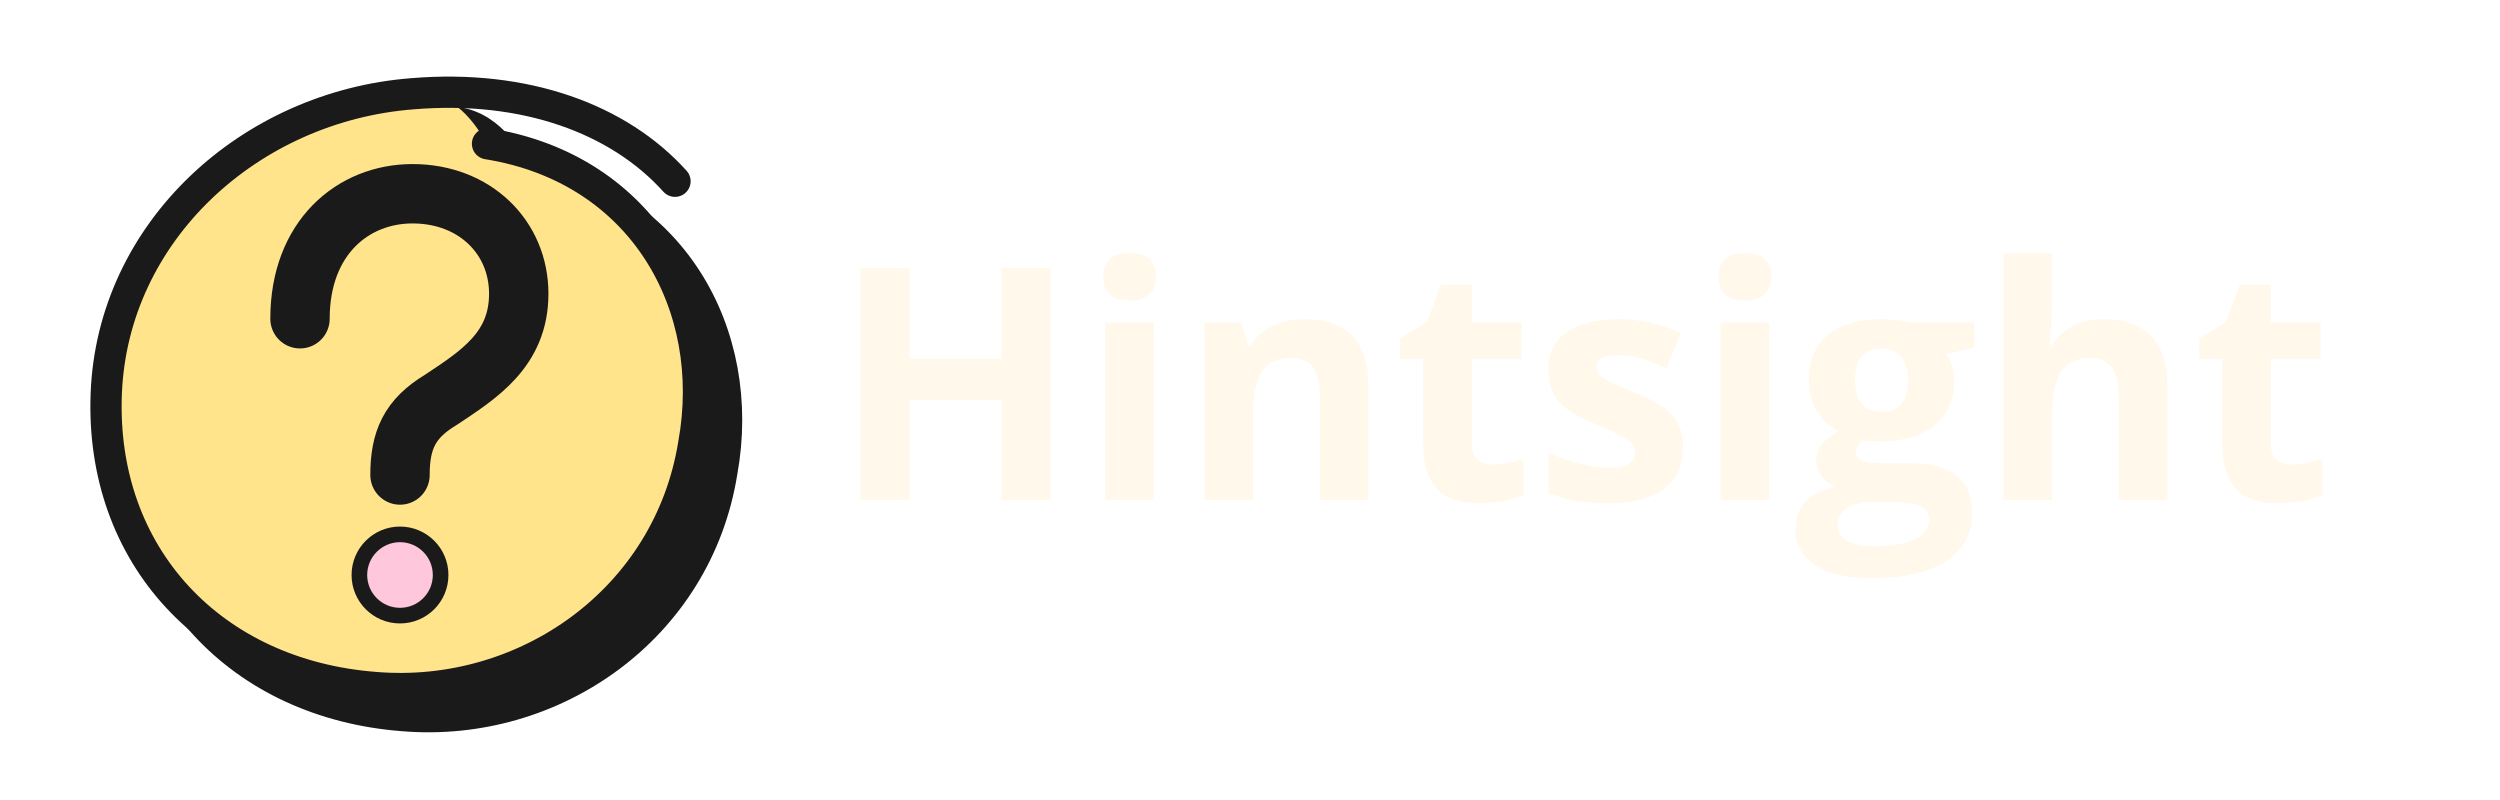
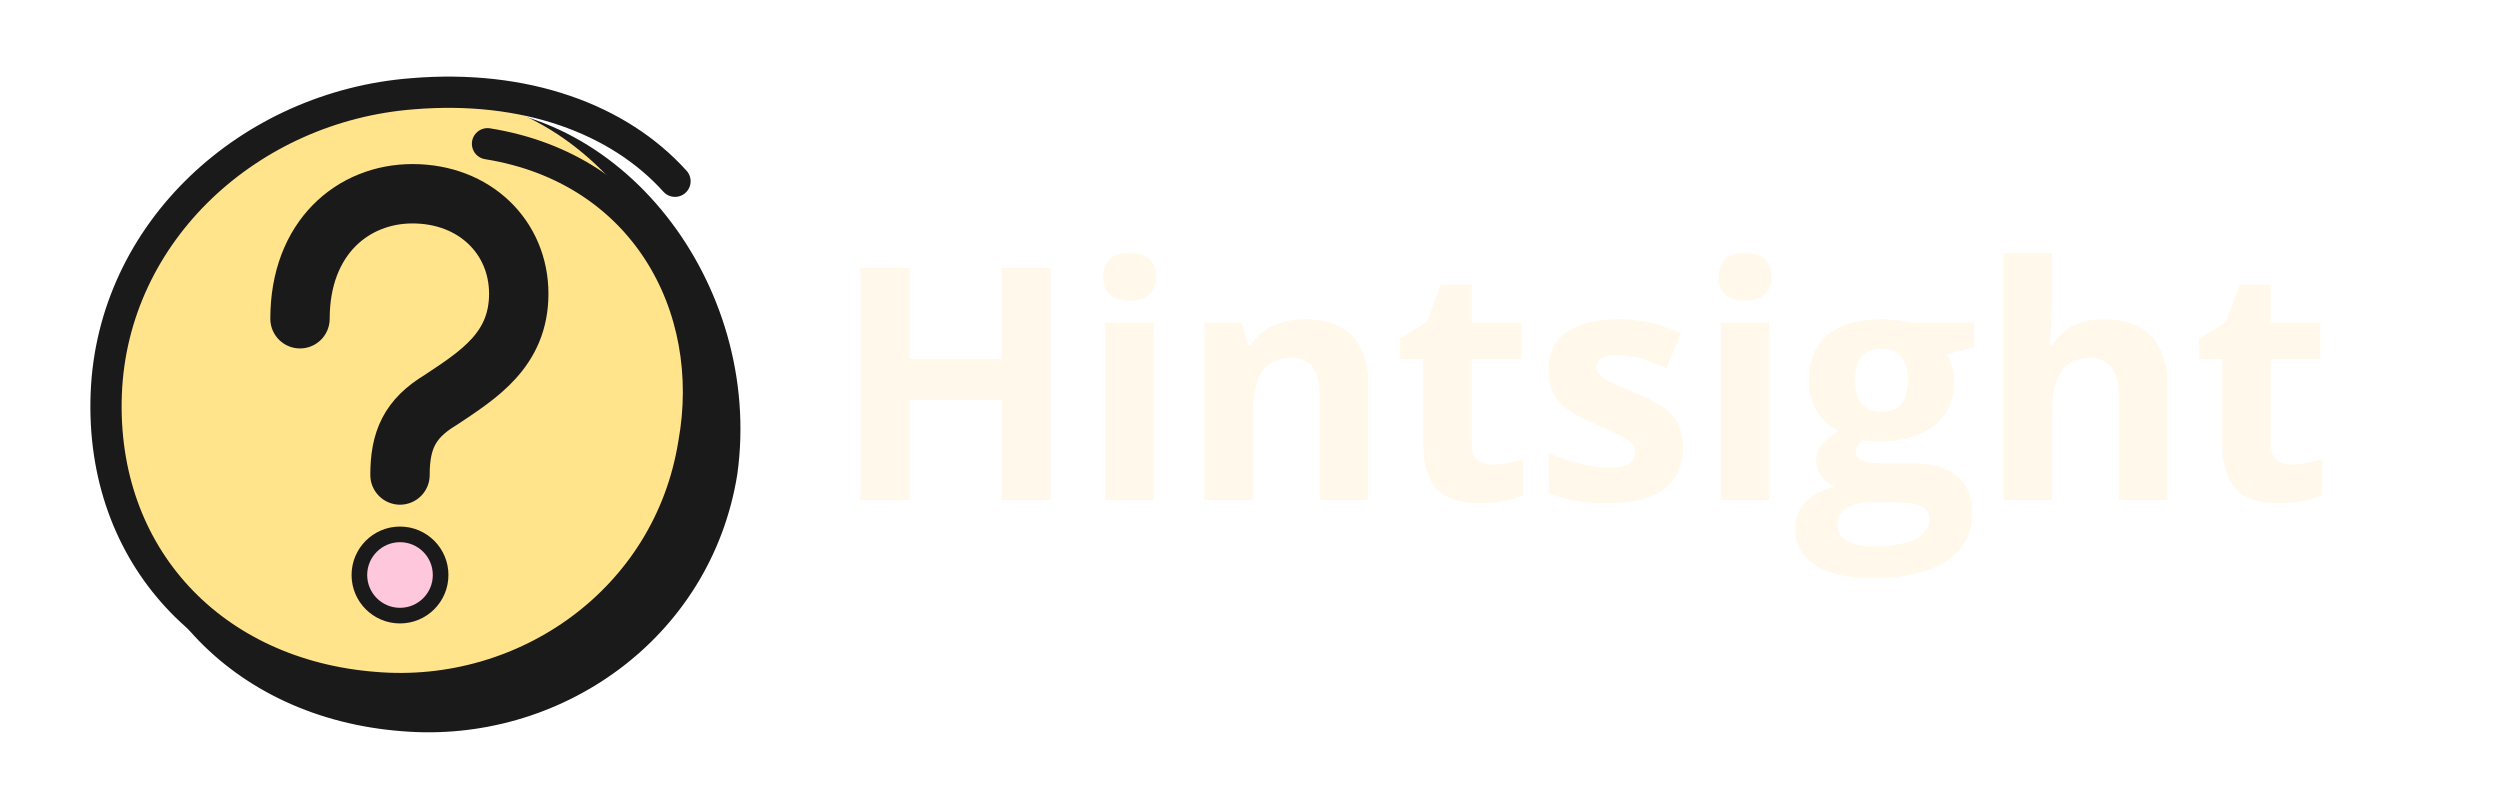
<svg xmlns="http://www.w3.org/2000/svg" viewBox="0 0 800 256" width="800" height="256" role="img" aria-label="Hintsight">
-   <path d="M156 46 C206 54 230 98 222 142 C214 192 168 224 120 220 C68 216 32 178 34 126 C36 74 80 34 132 30 C146 29 152 40 156 46 Z" transform="translate(9 9)" fill="#1a1a1a" stroke="#1a1a1a" stroke-width="10" stroke-linejoin="round" />
-   <path d="M156 46 C206 54 230 98 222 142 C214 192 168 224 120 220 C68 216 32 178 34 126 C36 74 80 34 132 30 C146 29 152 40 156 46 Z" fill="#FFE48B" />
+   <path d="M132 30 C186 27 230 84 222 142 C214 192 168 224 120 220 C68 216 32 178 34 126 C36 74 80 34 132 30 Z" transform="translate(9 9)" fill="#1a1a1a" stroke="#1a1a1a" stroke-width="10" stroke-linejoin="round" />
+   <path d="M132 30 C186 27 230 84 222 142 C214 192 168 224 120 220 C68 216 32 178 34 126 C36 74 80 34 132 30 Z" fill="#FFE48B" />
  <path d="M156 46 C206 54 230 98 222 142 C214 192 168 224 120 220 C68 216 32 178 34 126 C36 74 80 34 132 30 C168 27 198 38 216 58" fill="none" stroke="#1a1a1a" stroke-width="10" stroke-linecap="round" stroke-linejoin="round" />
  <path d="M96 102 C96 76 113 62 132 62 C152 62 166 76 166 94 C166 112 153 120 141 128 C131 134 128 141 128 152" fill="none" stroke="#1a1a1a" stroke-width="19" stroke-linecap="round" stroke-linejoin="round" />
  <circle cx="128" cy="184" r="13" fill="#FEC7DC" stroke="#1a1a1a" stroke-width="5" />
  <text x="266" y="160" font-family="'Open Sans', Arial, sans-serif" font-size="104" font-weight="700" fill="#FFF8EB">Hintsight</text>
</svg>
